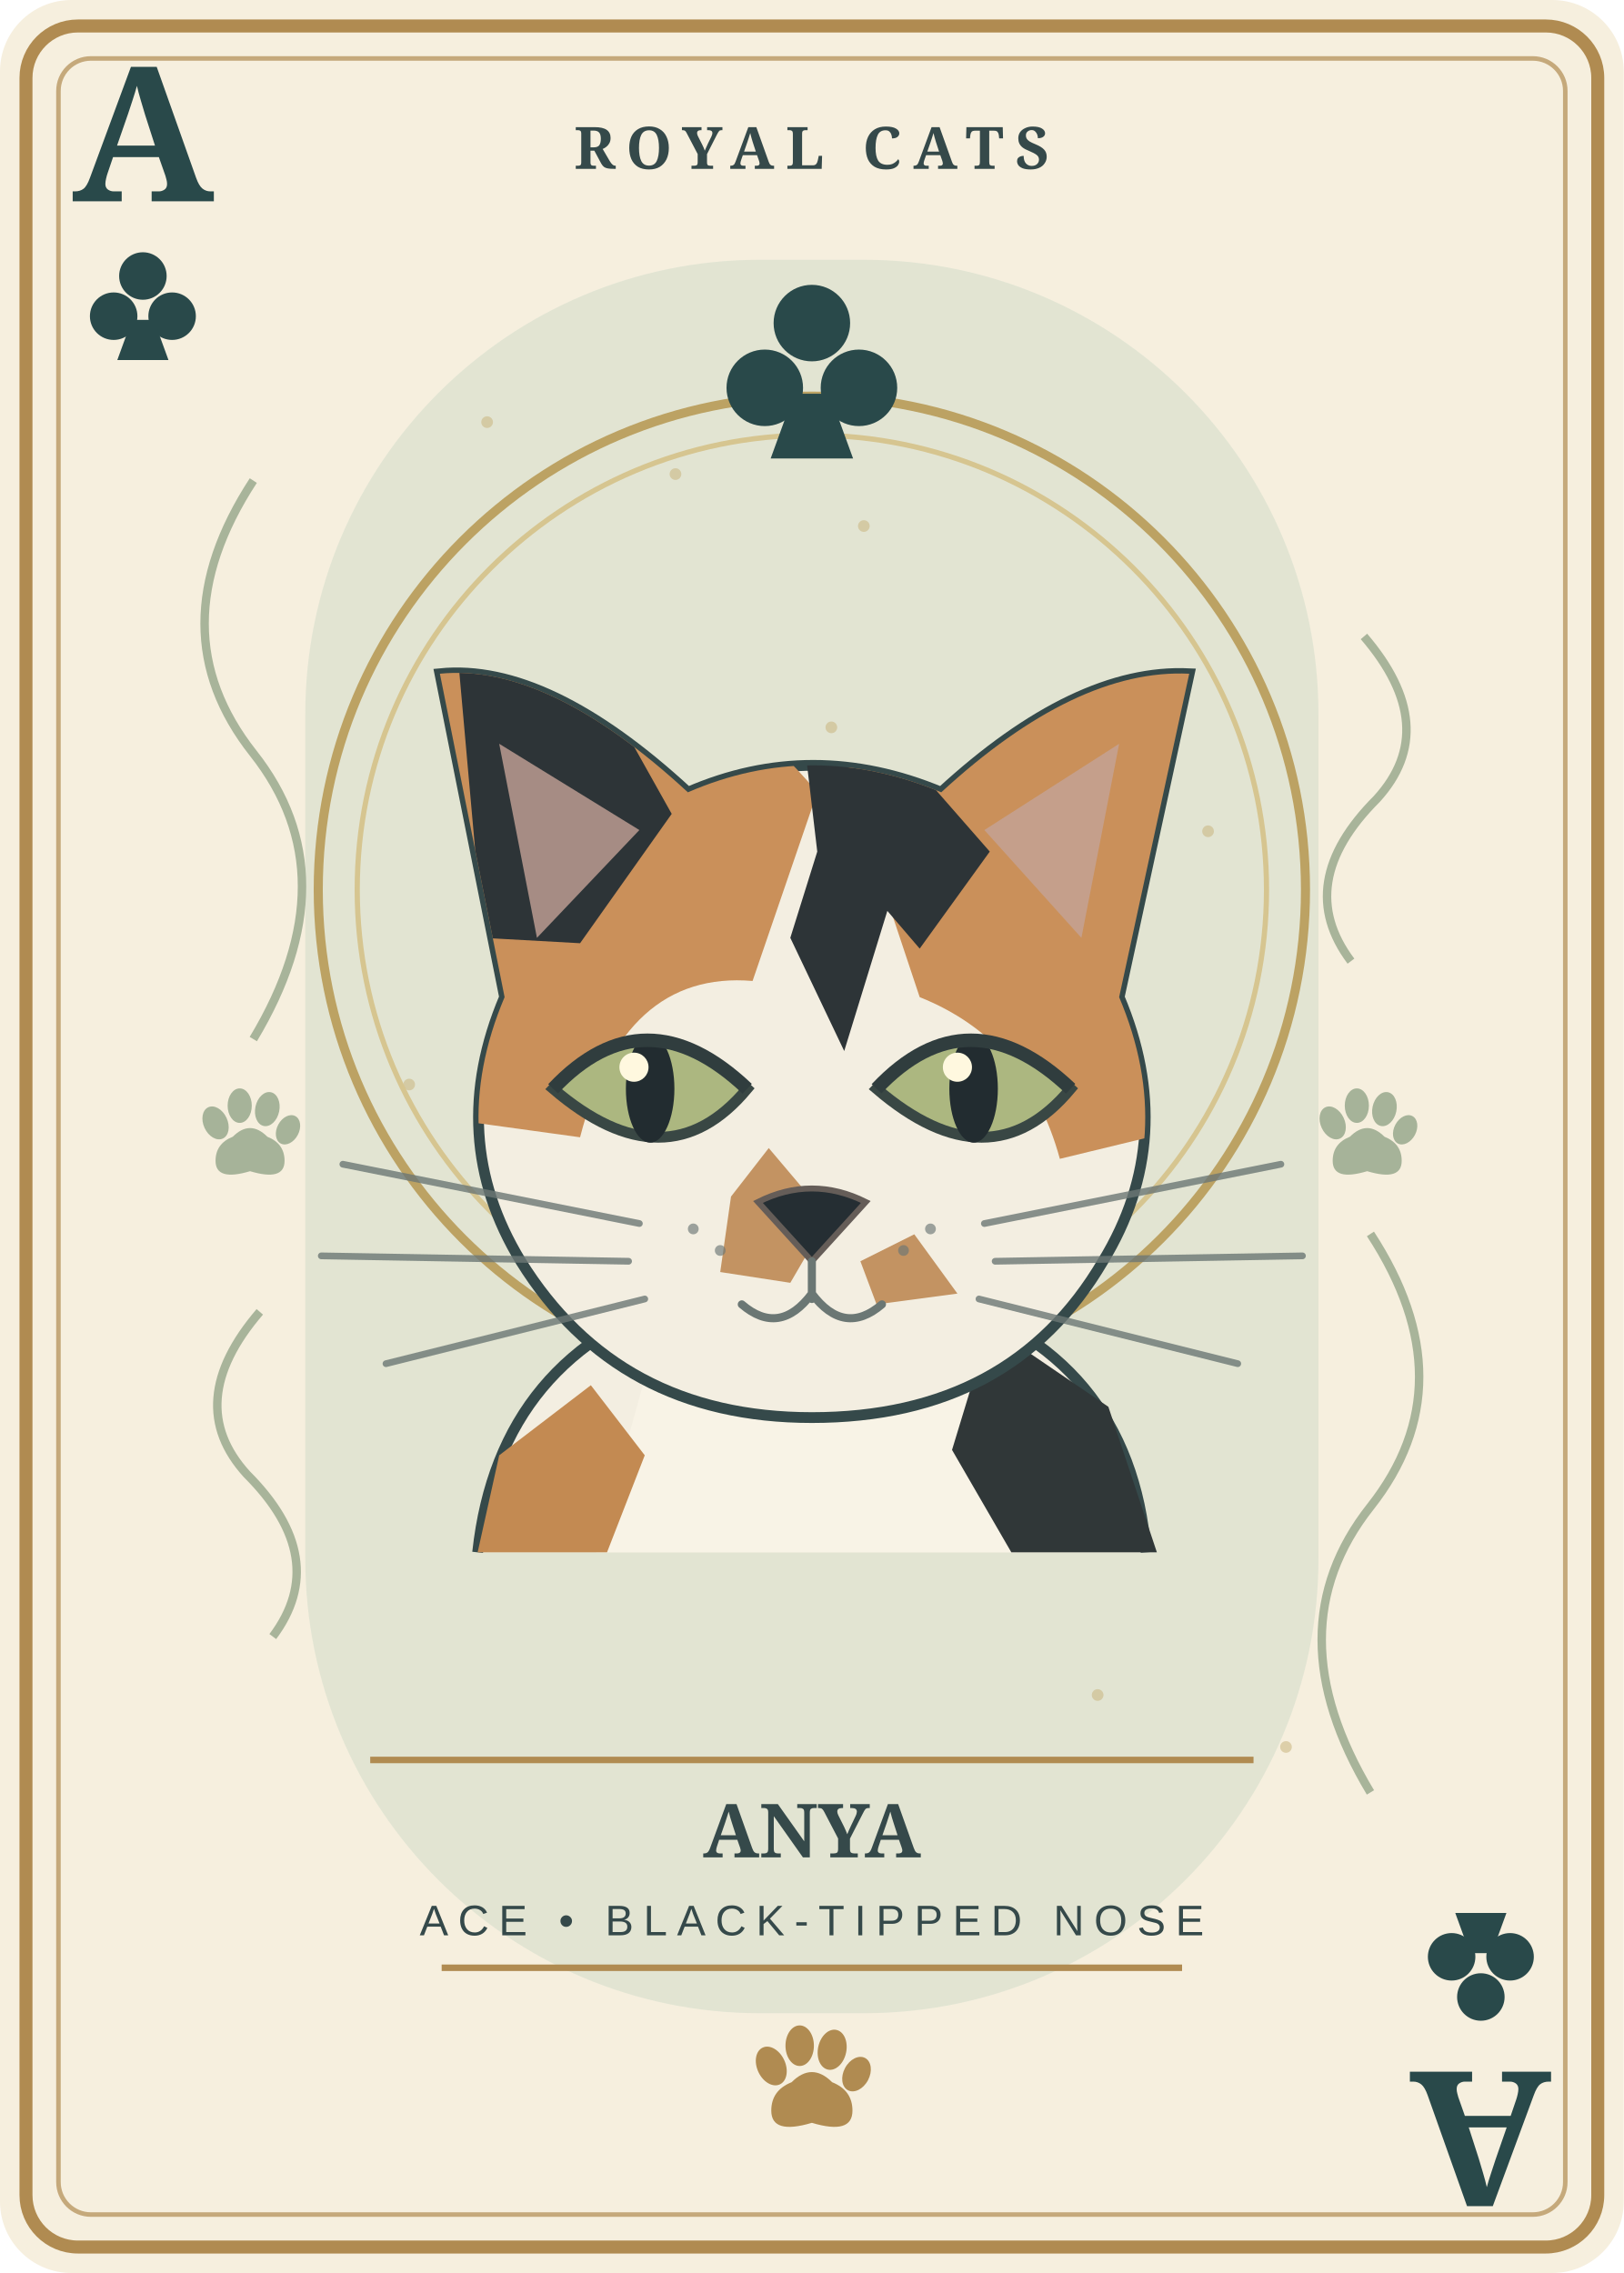
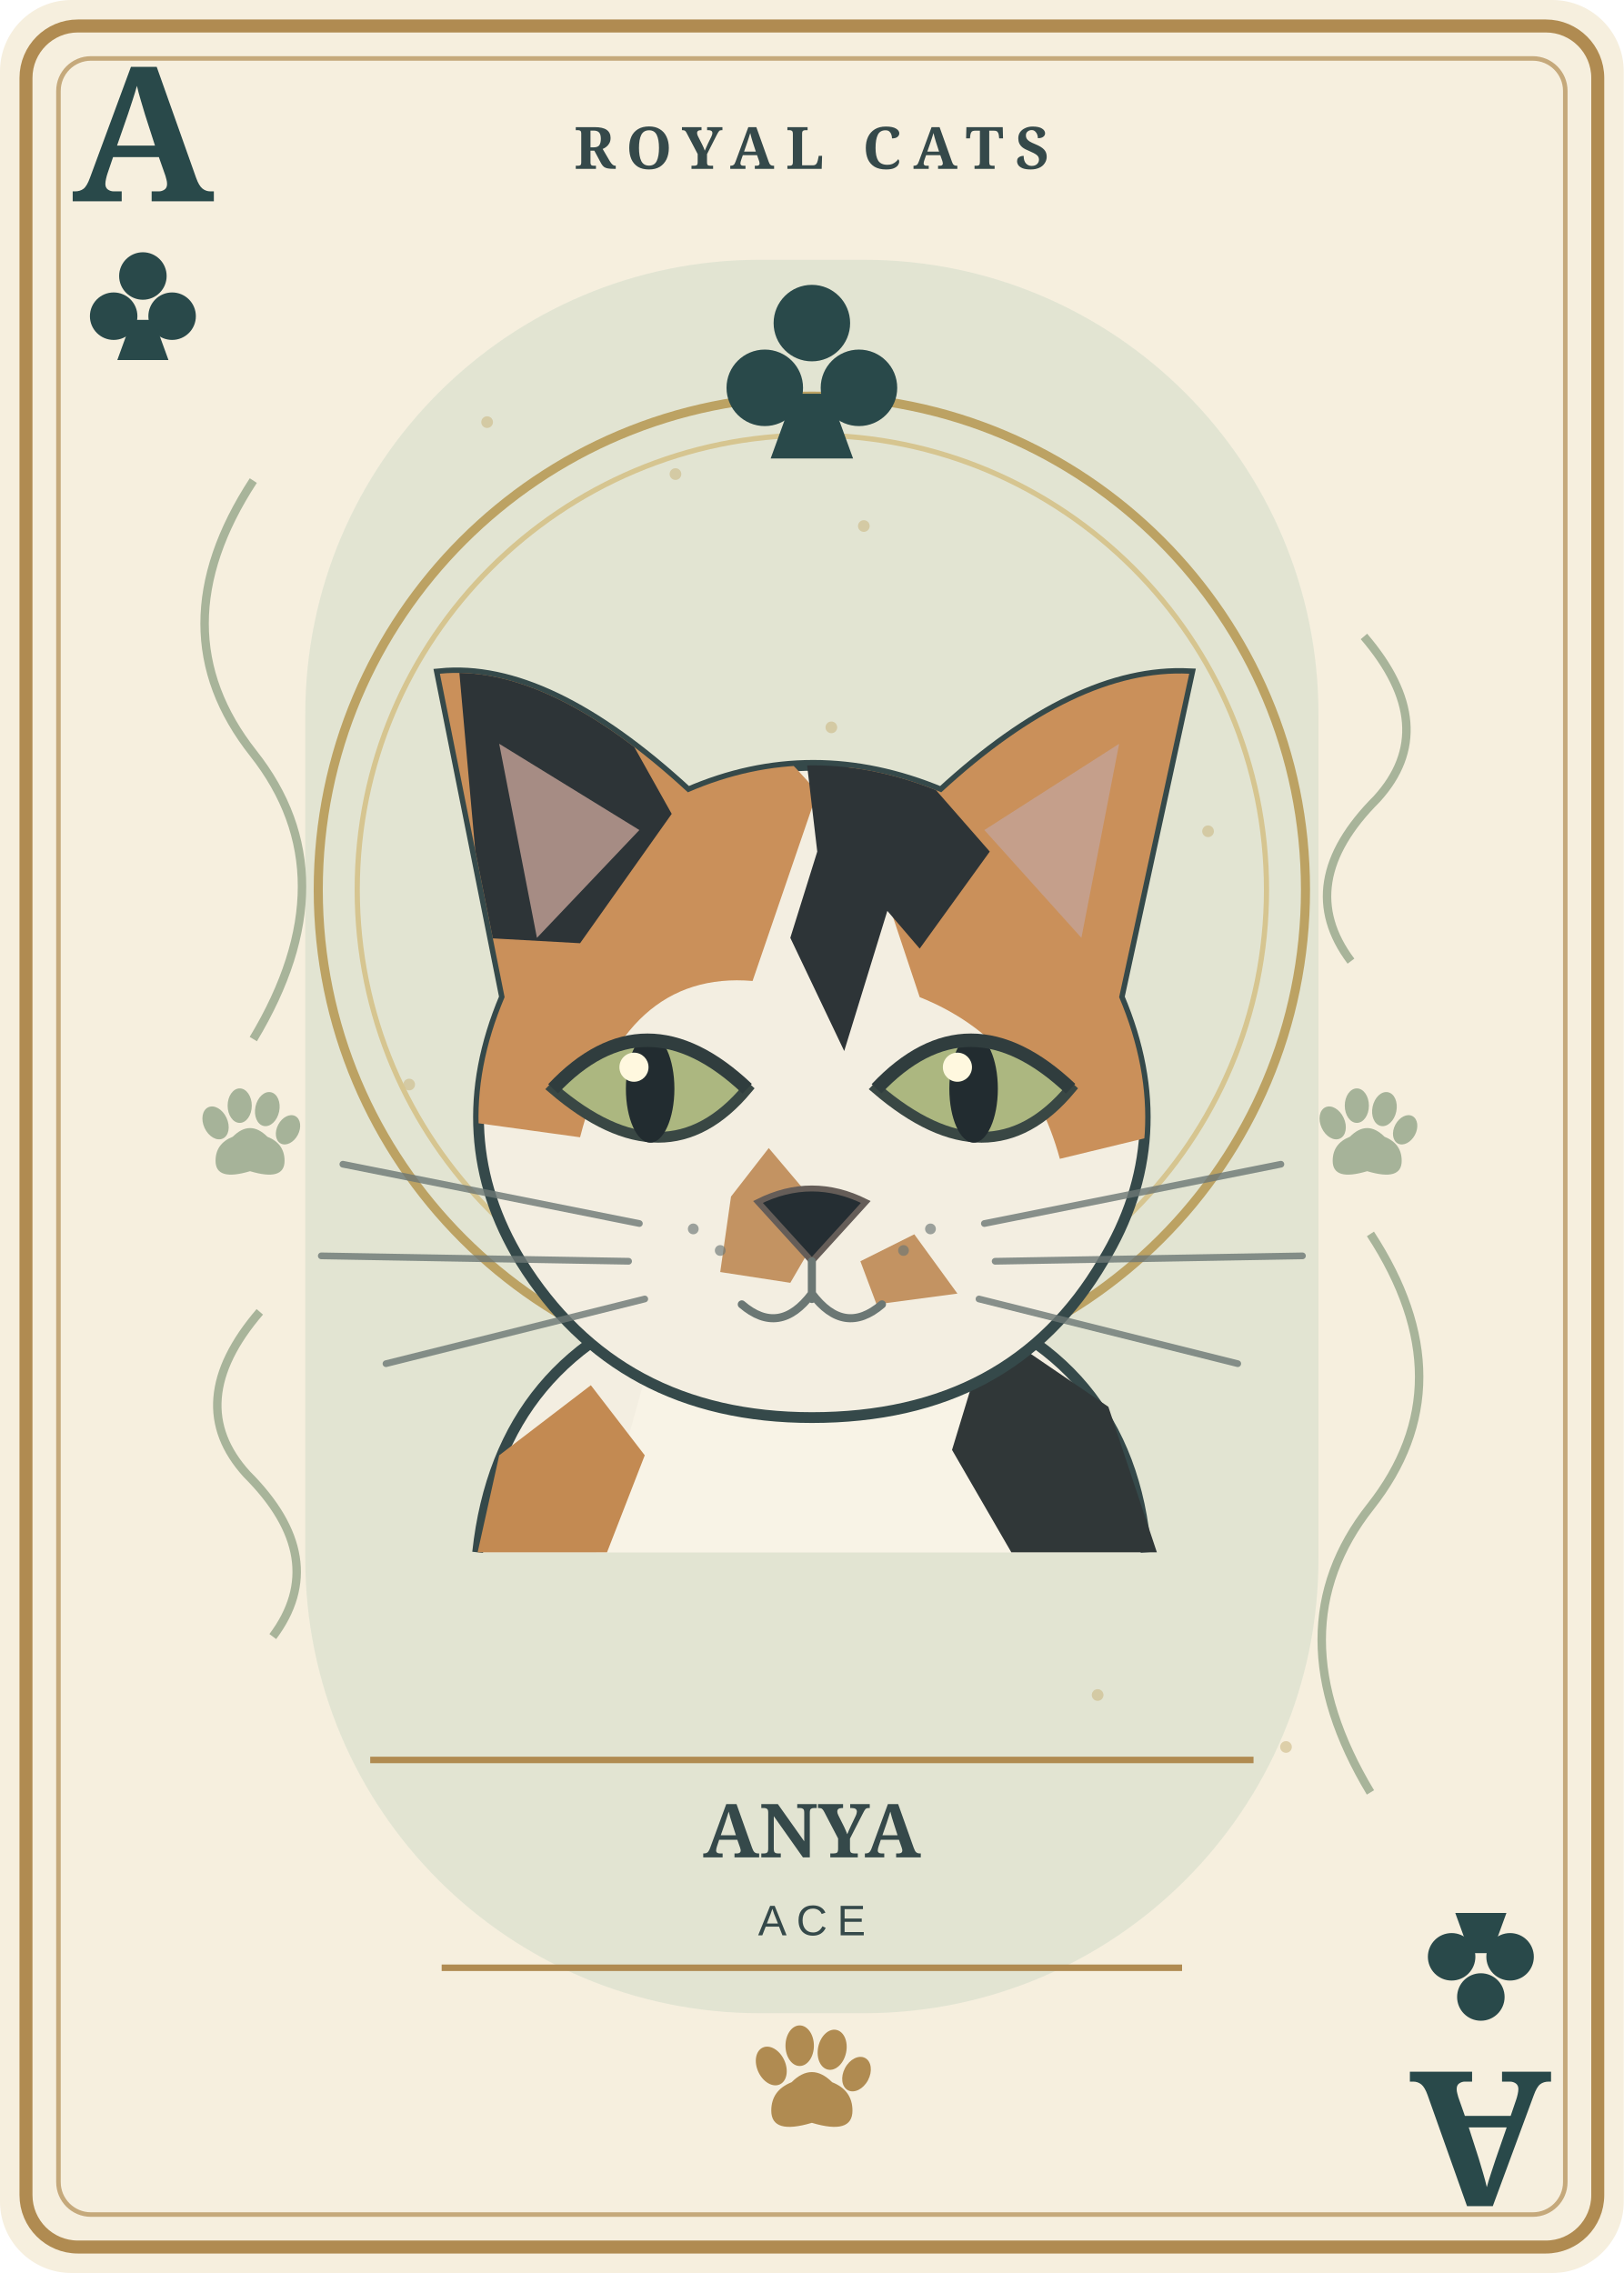
<svg xmlns="http://www.w3.org/2000/svg" xmlns:xlink="http://www.w3.org/1999/xlink" viewBox="0 0 250 350" role="img" aria-label="A of C — Royal Cats: Anya" data-deck="cats" data-character="anya">
  <defs>
    <symbol id="pip" viewBox="0 0 32 32">
      <g fill="#29494a">
        <circle cx="16" cy="8" r="6.5" />
        <circle cx="8" cy="19" r="6.5" />
        <circle cx="24" cy="19" r="6.5" />
        <path d="M13 20h6l4 11H9Z" />
      </g>
    </symbol>
    <symbol id="cat-art" viewBox="0 0 200 182">
      <g data-cat="anya">
        <path d="M38 182q4-37 40-48h44q37 11 40 48" fill="#f3eee1" stroke="#35494a" stroke-width="2" />
        <path d="M72 139q27 10 56 0l10 43H60Z" fill="#f8f3e6" />
        <path d="m133 140 22 15 9 27h-27l-11-19Z" fill="#303738" />
        <path d="m42 164 17-13 10 13-7 18H38Z" fill="#c38a52" />
        <defs>
          <clipPath id="fur-anya">
            <path d="M43 79 31 19Q51 17 77 41q23-10 47 0 25-23 46-22l-13 60q11 26-3 49-17 29-54 29-36 0-54-29Q32 105 43 79Z" />
          </clipPath>
        </defs>
        <path d="M43 79 31 19Q51 17 77 41q23-10 47 0 25-23 46-22l-13 60q11 26-3 49-17 29-54 29-36 0-54-29Q32 105 43 79Z" fill="#f3eee1" stroke="#35494a" stroke-width="2" />
        <g clip-path="url(#fur-anya)">
          <g data-marking="orange-cheeks-white-blaze">
            <path d="M25 17q45-13 76 24l-12 35q-24-2-32 29l-29-4Zm81 20q34-30 72-16l1 80-33 8q-6-22-26-30Z" fill="#ca905a" />
            <path d="m34 12 26 8 14 25-17 24-18-1Zm65 23 20 1 14 16-13 18-6-7-8 26-10-21 5-16Z" fill="#2d3437" />
            <path d="m85 116 7-9 11 13-7 12-13-2Zm24 12 10-5 8 11-15 2Z" fill="#c39362" />
          </g>
        </g>
        <path d="m42 32 7 36 19-20Zm115 0-7 36-18-20Z" fill="#c4a397" opacity=".8" />
        <path d="M52 96q17-18 36 0-15 18-36 0Z" fill="#acb780" stroke="#394744" stroke-width="2" />
        <ellipse cx="70" cy="96" rx="4.5" ry="10" fill="#222c30" />
        <circle cx="67" cy="92" r="2.7" fill="#fff8df" />
        <path d="M52 96q17-18 36 0" fill="none" stroke="#303d3e" stroke-width="2.5" />
        <path d="M112 96q17-18 36 0-15 18-36 0Z" fill="#acb780" stroke="#394744" stroke-width="2" />
        <ellipse cx="130" cy="96" rx="4.5" ry="10" fill="#222c30" />
        <circle cx="127" cy="92" r="2.7" fill="#fff8df" />
        <path d="M112 96q17-18 36 0" fill="none" stroke="#303d3e" stroke-width="2.5" />
        <path data-feature="black-tipped-nose" d="M90 117q10-5 20 0l-10 11Z" fill="#252e33" stroke="#655d58" stroke-width="1.1" />
        <path d="M100 128v7m0-1q-6 8-13 2m13-2q6 8 13 2" fill="none" stroke="#6b7774" stroke-width="1.5" stroke-linecap="round" />
        <g fill="#6b7774" opacity=".65">
          <circle cx="78" cy="122" r="1" />
          <circle cx="83" cy="126" r="1" />
          <circle cx="122" cy="122" r="1" />
          <circle cx="117" cy="126" r="1" />
        </g>
        <path d="M68 121 13 110m53 18-57-1m60 8-48 12m111-26 55-11m-53 18 57-1m-60 8 48 12" fill="none" stroke="#6b7774" stroke-width="1.25" opacity=".8" stroke-linecap="round" />
      </g>
    </symbol>
  </defs>
  <rect width="250" height="350" rx="11" fill="#f6efde" />
  <rect x="4" y="4" width="242" height="342" rx="8" fill="none" stroke="#b08b51" stroke-width="2" />
  <rect x="9" y="9" width="232" height="332" rx="5" fill="none" stroke="#b08b51" stroke-width=".7" opacity=".7" />
  <rect x="47" y="40" width="156" height="270" rx="70" fill="#d7dfcd" opacity=".65" />
  <g data-motif="paw-and-yarn-border" fill="none" stroke="#a8b49a" stroke-width="1.3">
    <path d="M39 74q-15 23 0 42t0 44m172 30q15 23 0 42t0 44" />
    <path d="M40 202q-12 14-2 25 13 13 4 25m168-154q12 14 2 25-13 13-4 25" />
  </g>
  <g transform="translate(30 166) scale(0.53125)" fill="#a6b399">
    <path d="M6 24q0-5 5-7 5-5 10 0 5 2 5 7 0 6-10 3-10 3-10-3Z" />
    <ellipse cx="6" cy="13" rx="3.5" ry="5" transform="rotate(-25 6 13)" />
    <ellipse cx="13" cy="8" rx="3.5" ry="5" />
    <ellipse cx="21" cy="9" rx="3.5" ry="5" transform="rotate(12 21 9)" />
    <ellipse cx="27" cy="15" rx="3.2" ry="4.5" transform="rotate(28 27 15)" />
  </g>
  <g transform="translate(202 166) scale(0.53125)" fill="#a6b399">
    <path d="M6 24q0-5 5-7 5-5 10 0 5 2 5 7 0 6-10 3-10 3-10-3Z" />
    <ellipse cx="6" cy="13" rx="3.5" ry="5" transform="rotate(-25 6 13)" />
    <ellipse cx="13" cy="8" rx="3.5" ry="5" />
    <ellipse cx="21" cy="9" rx="3.5" ry="5" transform="rotate(12 21 9)" />
    <ellipse cx="27" cy="15" rx="3.2" ry="4.5" transform="rotate(28 27 15)" />
  </g>
  <g fill="#c9b47e" opacity=".55">
    <circle cx="133" cy="81" r=".9" />
    <circle cx="186" cy="128" r=".9" />
    <circle cx="92" cy="175" r=".9" />
    <circle cx="145" cy="222" r=".9" />
    <circle cx="198" cy="269" r=".9" />
    <circle cx="104" cy="73" r=".9" />
    <circle cx="157" cy="120" r=".9" />
    <circle cx="63" cy="167" r=".9" />
    <circle cx="116" cy="214" r=".9" />
    <circle cx="169" cy="261" r=".9" />
    <circle cx="75" cy="65" r=".9" />
    <circle cx="128" cy="112" r=".9" />
  </g>
  <text x="125" y="26" text-anchor="middle" fill="#35494a" font-family="Georgia,serif" font-weight="700" font-size="9" letter-spacing="1.8">ROYAL CATS</text>
  <g fill="#29494a" text-anchor="middle">
    <text x="22" y="31" font-family="Georgia,serif" font-weight="700" font-size="29">A</text>
    <use xlink:href="#pip" x="13" y="38" width="18" height="18" />
  </g>
  <g transform="rotate(180 125 175)">
    <g fill="#29494a" text-anchor="middle">
      <text x="22" y="31" font-family="Georgia,serif" font-weight="700" font-size="29">A</text>
      <use xlink:href="#pip" x="13" y="38" width="18" height="18" />
    </g>
  </g>
  <g id="main-art">
    <circle cx="125" cy="137" r="76" fill="none" stroke="#bca263" stroke-width="1.4" />
    <circle cx="125" cy="137" r="70" fill="none" stroke="#d6c590" stroke-width=".8" />
    <use xlink:href="#pip" x="110.5" y="42.5" width="29" height="29" />
    <use xlink:href="#cat-art" x="42" y="73" width="166" height="181" />
    <path d="M57 271h136m-125 32h114" stroke="#b08b51" stroke-width="1" />
    <text x="125" y="286" text-anchor="middle" fill="#35494a" font-family="Georgia,serif" font-weight="700" font-size="11.5">ANYA</text>
-     <text x="125" y="298" text-anchor="middle" fill="#35494a" font-family="Arial,sans-serif" font-size="6.6" letter-spacing="1.5">ACE • BLACK-TIPPED NOSE</text>
+     <text x="125" y="298" text-anchor="middle" fill="#35494a" font-family="Arial,sans-serif" font-size="6.6" letter-spacing="1.5">ACE</text>
    <g transform="translate(115 310) scale(0.625)" fill="#b08b51">
      <path d="M6 24q0-5 5-7 5-5 10 0 5 2 5 7 0 6-10 3-10 3-10-3Z" />
      <ellipse cx="6" cy="13" rx="3.5" ry="5" transform="rotate(-25 6 13)" />
      <ellipse cx="13" cy="8" rx="3.5" ry="5" />
      <ellipse cx="21" cy="9" rx="3.5" ry="5" transform="rotate(12 21 9)" />
      <ellipse cx="27" cy="15" rx="3.2" ry="4.5" transform="rotate(28 27 15)" />
    </g>
  </g>
</svg>
